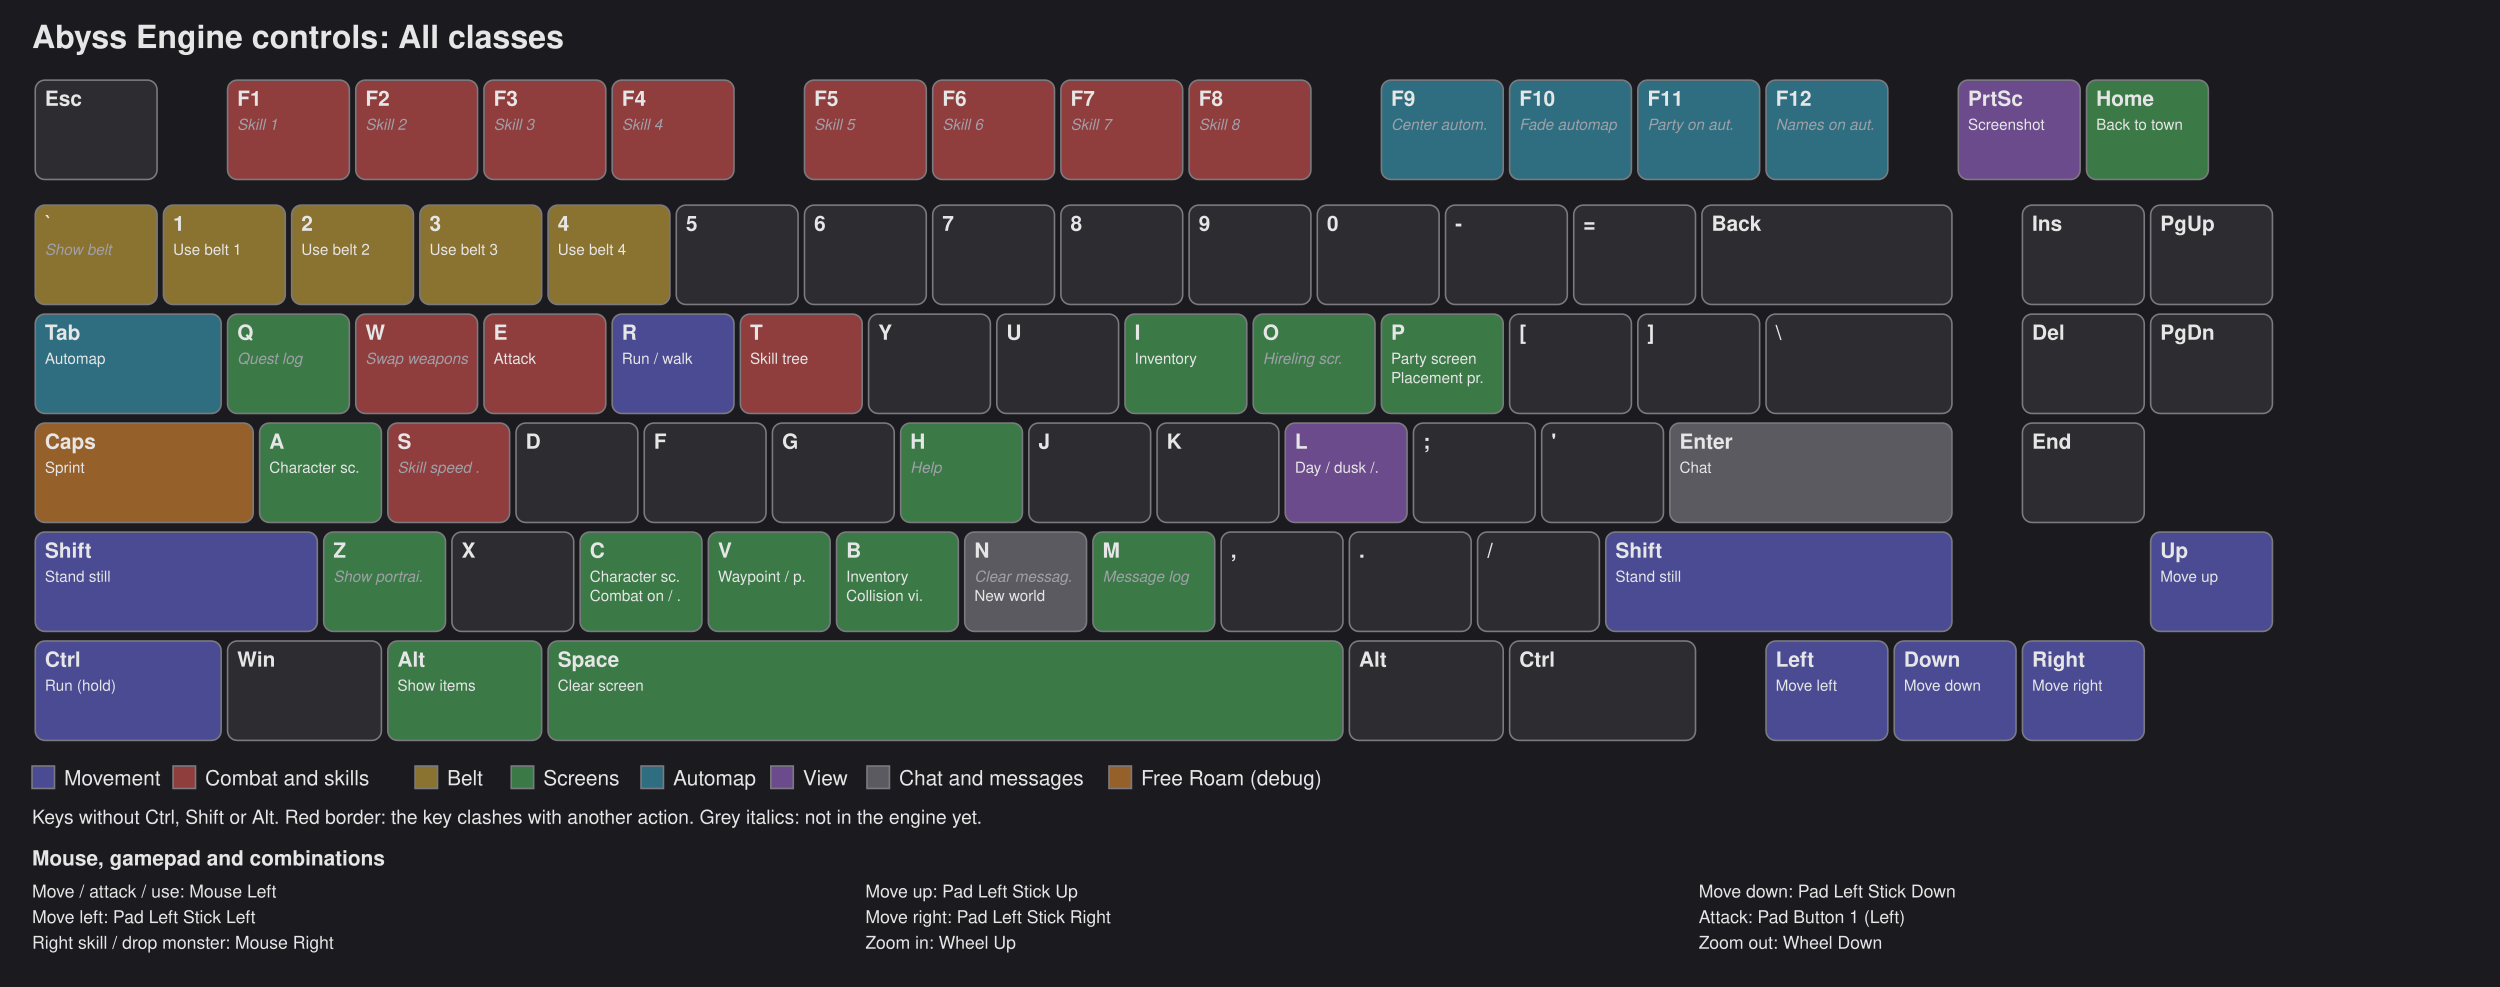
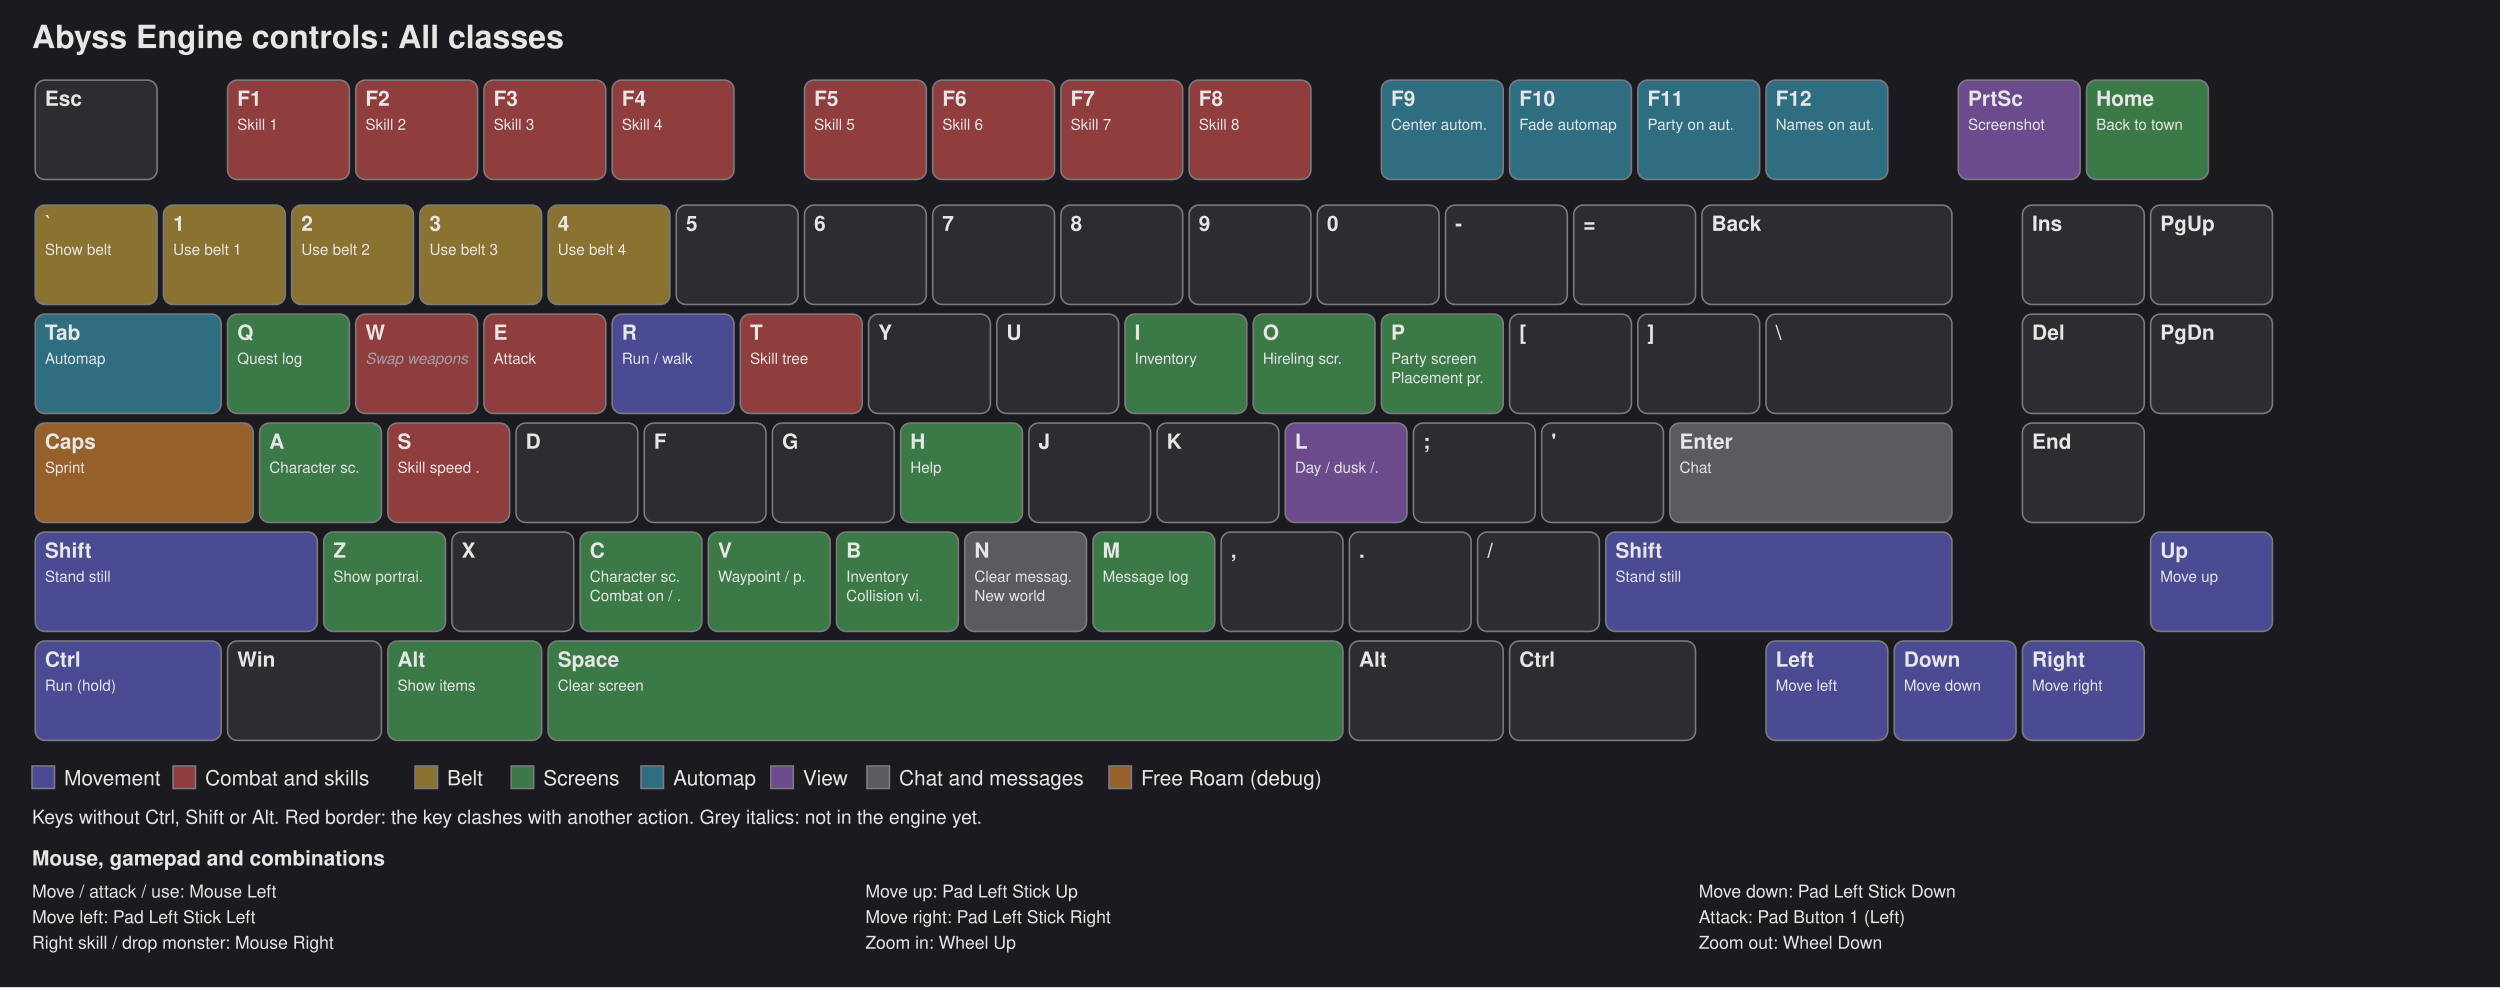
<svg xmlns="http://www.w3.org/2000/svg" width="1560" height="616" viewBox="0 0 1560 616" font-family="Segoe UI, Helvetica, Arial, sans-serif" fill="#e6e6e6">
  <rect width="100%" height="100%" fill="#1b1b1f" />
  <text x="20" y="30" font-size="20" font-weight="bold">Abyss Engine controls: All classes</text>
  <rect x="22" y="50" width="76" height="62" rx="6" fill="#2c2c31" stroke="#7a7a80" stroke-width="1" />
  <text x="28" y="66" font-size="13" font-weight="bold">Esc</text>
  <rect x="142" y="50" width="76" height="62" rx="6" fill="#8f3d3d" stroke="#7a7a80" stroke-width="1" />
  <text x="148" y="66" font-size="13" font-weight="bold">F1</text>
-   <text x="148" y="81" font-size="9.5" fill="#a0a0a8" font-style="italic">Skill 1</text>
+   <text x="148" y="81" font-size="9.5">Skill 1</text>
  <rect x="222" y="50" width="76" height="62" rx="6" fill="#8f3d3d" stroke="#7a7a80" stroke-width="1" />
  <text x="228" y="66" font-size="13" font-weight="bold">F2</text>
-   <text x="228" y="81" font-size="9.5" fill="#a0a0a8" font-style="italic">Skill 2</text>
+   <text x="228" y="81" font-size="9.5">Skill 2</text>
  <rect x="302" y="50" width="76" height="62" rx="6" fill="#8f3d3d" stroke="#7a7a80" stroke-width="1" />
  <text x="308" y="66" font-size="13" font-weight="bold">F3</text>
-   <text x="308" y="81" font-size="9.5" fill="#a0a0a8" font-style="italic">Skill 3</text>
+   <text x="308" y="81" font-size="9.5">Skill 3</text>
  <rect x="382" y="50" width="76" height="62" rx="6" fill="#8f3d3d" stroke="#7a7a80" stroke-width="1" />
  <text x="388" y="66" font-size="13" font-weight="bold">F4</text>
-   <text x="388" y="81" font-size="9.5" fill="#a0a0a8" font-style="italic">Skill 4</text>
+   <text x="388" y="81" font-size="9.5">Skill 4</text>
  <rect x="502" y="50" width="76" height="62" rx="6" fill="#8f3d3d" stroke="#7a7a80" stroke-width="1" />
  <text x="508" y="66" font-size="13" font-weight="bold">F5</text>
-   <text x="508" y="81" font-size="9.5" fill="#a0a0a8" font-style="italic">Skill 5</text>
+   <text x="508" y="81" font-size="9.5">Skill 5</text>
  <rect x="582" y="50" width="76" height="62" rx="6" fill="#8f3d3d" stroke="#7a7a80" stroke-width="1" />
  <text x="588" y="66" font-size="13" font-weight="bold">F6</text>
-   <text x="588" y="81" font-size="9.5" fill="#a0a0a8" font-style="italic">Skill 6</text>
+   <text x="588" y="81" font-size="9.5">Skill 6</text>
  <rect x="662" y="50" width="76" height="62" rx="6" fill="#8f3d3d" stroke="#7a7a80" stroke-width="1" />
  <text x="668" y="66" font-size="13" font-weight="bold">F7</text>
-   <text x="668" y="81" font-size="9.5" fill="#a0a0a8" font-style="italic">Skill 7</text>
+   <text x="668" y="81" font-size="9.5">Skill 7</text>
  <rect x="742" y="50" width="76" height="62" rx="6" fill="#8f3d3d" stroke="#7a7a80" stroke-width="1" />
  <text x="748" y="66" font-size="13" font-weight="bold">F8</text>
-   <text x="748" y="81" font-size="9.5" fill="#a0a0a8" font-style="italic">Skill 8</text>
+   <text x="748" y="81" font-size="9.5">Skill 8</text>
  <rect x="862" y="50" width="76" height="62" rx="6" fill="#2e6e80" stroke="#7a7a80" stroke-width="1" />
  <text x="868" y="66" font-size="13" font-weight="bold">F9</text>
-   <text x="868" y="81" font-size="9.5" fill="#a0a0a8" font-style="italic">Center autom.</text>
+   <text x="868" y="81" font-size="9.5">Center autom.</text>
  <rect x="942" y="50" width="76" height="62" rx="6" fill="#2e6e80" stroke="#7a7a80" stroke-width="1" />
  <text x="948" y="66" font-size="13" font-weight="bold">F10</text>
-   <text x="948" y="81" font-size="9.5" fill="#a0a0a8" font-style="italic">Fade automap</text>
+   <text x="948" y="81" font-size="9.5">Fade automap</text>
  <rect x="1022" y="50" width="76" height="62" rx="6" fill="#2e6e80" stroke="#7a7a80" stroke-width="1" />
  <text x="1028" y="66" font-size="13" font-weight="bold">F11</text>
-   <text x="1028" y="81" font-size="9.5" fill="#a0a0a8" font-style="italic">Party on aut.</text>
+   <text x="1028" y="81" font-size="9.5">Party on aut.</text>
  <rect x="1102" y="50" width="76" height="62" rx="6" fill="#2e6e80" stroke="#7a7a80" stroke-width="1" />
  <text x="1108" y="66" font-size="13" font-weight="bold">F12</text>
-   <text x="1108" y="81" font-size="9.5" fill="#a0a0a8" font-style="italic">Names on aut.</text>
+   <text x="1108" y="81" font-size="9.5">Names on aut.</text>
  <rect x="1222" y="50" width="76" height="62" rx="6" fill="#6c4b8c" stroke="#7a7a80" stroke-width="1" />
  <text x="1228" y="66" font-size="13" font-weight="bold">PrtSc</text>
  <text x="1228" y="81" font-size="9.5">Screenshot</text>
  <rect x="1302" y="50" width="76" height="62" rx="6" fill="#3b7a47" stroke="#7a7a80" stroke-width="1" />
  <text x="1308" y="66" font-size="13" font-weight="bold">Home</text>
  <text x="1308" y="81" font-size="9.5">Back to town</text>
  <rect x="22" y="128" width="76" height="62" rx="6" fill="#8a7230" stroke="#7a7a80" stroke-width="1" />
  <text x="28" y="144" font-size="13" font-weight="bold">`</text>
-   <text x="28" y="159" font-size="9.5" fill="#a0a0a8" font-style="italic">Show belt</text>
+   <text x="28" y="159" font-size="9.5">Show belt</text>
  <rect x="102" y="128" width="76" height="62" rx="6" fill="#8a7230" stroke="#7a7a80" stroke-width="1" />
  <text x="108" y="144" font-size="13" font-weight="bold">1</text>
  <text x="108" y="159" font-size="9.5">Use belt 1</text>
  <rect x="182" y="128" width="76" height="62" rx="6" fill="#8a7230" stroke="#7a7a80" stroke-width="1" />
  <text x="188" y="144" font-size="13" font-weight="bold">2</text>
  <text x="188" y="159" font-size="9.5">Use belt 2</text>
  <rect x="262" y="128" width="76" height="62" rx="6" fill="#8a7230" stroke="#7a7a80" stroke-width="1" />
  <text x="268" y="144" font-size="13" font-weight="bold">3</text>
  <text x="268" y="159" font-size="9.5">Use belt 3</text>
  <rect x="342" y="128" width="76" height="62" rx="6" fill="#8a7230" stroke="#7a7a80" stroke-width="1" />
  <text x="348" y="144" font-size="13" font-weight="bold">4</text>
  <text x="348" y="159" font-size="9.5">Use belt 4</text>
  <rect x="422" y="128" width="76" height="62" rx="6" fill="#2c2c31" stroke="#7a7a80" stroke-width="1" />
  <text x="428" y="144" font-size="13" font-weight="bold">5</text>
  <rect x="502" y="128" width="76" height="62" rx="6" fill="#2c2c31" stroke="#7a7a80" stroke-width="1" />
  <text x="508" y="144" font-size="13" font-weight="bold">6</text>
  <rect x="582" y="128" width="76" height="62" rx="6" fill="#2c2c31" stroke="#7a7a80" stroke-width="1" />
  <text x="588" y="144" font-size="13" font-weight="bold">7</text>
  <rect x="662" y="128" width="76" height="62" rx="6" fill="#2c2c31" stroke="#7a7a80" stroke-width="1" />
  <text x="668" y="144" font-size="13" font-weight="bold">8</text>
  <rect x="742" y="128" width="76" height="62" rx="6" fill="#2c2c31" stroke="#7a7a80" stroke-width="1" />
  <text x="748" y="144" font-size="13" font-weight="bold">9</text>
  <rect x="822" y="128" width="76" height="62" rx="6" fill="#2c2c31" stroke="#7a7a80" stroke-width="1" />
  <text x="828" y="144" font-size="13" font-weight="bold">0</text>
  <rect x="902" y="128" width="76" height="62" rx="6" fill="#2c2c31" stroke="#7a7a80" stroke-width="1" />
  <text x="908" y="144" font-size="13" font-weight="bold">-</text>
  <rect x="982" y="128" width="76" height="62" rx="6" fill="#2c2c31" stroke="#7a7a80" stroke-width="1" />
  <text x="988" y="144" font-size="13" font-weight="bold">=</text>
  <rect x="1062" y="128" width="156" height="62" rx="6" fill="#2c2c31" stroke="#7a7a80" stroke-width="1" />
  <text x="1068" y="144" font-size="13" font-weight="bold">Back</text>
  <rect x="1262" y="128" width="76" height="62" rx="6" fill="#2c2c31" stroke="#7a7a80" stroke-width="1" />
  <text x="1268" y="144" font-size="13" font-weight="bold">Ins</text>
  <rect x="1342" y="128" width="76" height="62" rx="6" fill="#2c2c31" stroke="#7a7a80" stroke-width="1" />
  <text x="1348" y="144" font-size="13" font-weight="bold">PgUp</text>
  <rect x="22" y="196" width="116" height="62" rx="6" fill="#2e6e80" stroke="#7a7a80" stroke-width="1" />
  <text x="28" y="212" font-size="13" font-weight="bold">Tab</text>
  <text x="28" y="227" font-size="9.5">Automap</text>
  <rect x="142" y="196" width="76" height="62" rx="6" fill="#3b7a47" stroke="#7a7a80" stroke-width="1" />
  <text x="148" y="212" font-size="13" font-weight="bold">Q</text>
-   <text x="148" y="227" font-size="9.5" fill="#a0a0a8" font-style="italic">Quest log</text>
+   <text x="148" y="227" font-size="9.5">Quest log</text>
  <rect x="222" y="196" width="76" height="62" rx="6" fill="#8f3d3d" stroke="#7a7a80" stroke-width="1" />
  <text x="228" y="212" font-size="13" font-weight="bold">W</text>
  <text x="228" y="227" font-size="9.5" fill="#a0a0a8" font-style="italic">Swap weapons</text>
  <rect x="302" y="196" width="76" height="62" rx="6" fill="#8f3d3d" stroke="#7a7a80" stroke-width="1" />
  <text x="308" y="212" font-size="13" font-weight="bold">E</text>
  <text x="308" y="227" font-size="9.5">Attack</text>
  <rect x="382" y="196" width="76" height="62" rx="6" fill="#4b4b94" stroke="#7a7a80" stroke-width="1" />
  <text x="388" y="212" font-size="13" font-weight="bold">R</text>
  <text x="388" y="227" font-size="9.5">Run / walk</text>
  <rect x="462" y="196" width="76" height="62" rx="6" fill="#8f3d3d" stroke="#7a7a80" stroke-width="1" />
  <text x="468" y="212" font-size="13" font-weight="bold">T</text>
  <text x="468" y="227" font-size="9.5">Skill tree</text>
  <rect x="542" y="196" width="76" height="62" rx="6" fill="#2c2c31" stroke="#7a7a80" stroke-width="1" />
  <text x="548" y="212" font-size="13" font-weight="bold">Y</text>
  <rect x="622" y="196" width="76" height="62" rx="6" fill="#2c2c31" stroke="#7a7a80" stroke-width="1" />
  <text x="628" y="212" font-size="13" font-weight="bold">U</text>
  <rect x="702" y="196" width="76" height="62" rx="6" fill="#3b7a47" stroke="#7a7a80" stroke-width="1" />
  <text x="708" y="212" font-size="13" font-weight="bold">I</text>
  <text x="708" y="227" font-size="9.5">Inventory</text>
  <rect x="782" y="196" width="76" height="62" rx="6" fill="#3b7a47" stroke="#7a7a80" stroke-width="1" />
  <text x="788" y="212" font-size="13" font-weight="bold">O</text>
-   <text x="788" y="227" font-size="9.5" fill="#a0a0a8" font-style="italic">Hireling scr.</text>
+   <text x="788" y="227" font-size="9.5">Hireling scr.</text>
  <rect x="862" y="196" width="76" height="62" rx="6" fill="#3b7a47" stroke="#7a7a80" stroke-width="1" />
  <text x="868" y="212" font-size="13" font-weight="bold">P</text>
  <text x="868" y="227" font-size="9.5">Party screen</text>
  <text x="868" y="239" font-size="9.5">Placement pr.</text>
  <rect x="942" y="196" width="76" height="62" rx="6" fill="#2c2c31" stroke="#7a7a80" stroke-width="1" />
  <text x="948" y="212" font-size="13" font-weight="bold">[</text>
  <rect x="1022" y="196" width="76" height="62" rx="6" fill="#2c2c31" stroke="#7a7a80" stroke-width="1" />
  <text x="1028" y="212" font-size="13" font-weight="bold">]</text>
  <rect x="1102" y="196" width="116" height="62" rx="6" fill="#2c2c31" stroke="#7a7a80" stroke-width="1" />
  <text x="1108" y="212" font-size="13" font-weight="bold">\</text>
  <rect x="1262" y="196" width="76" height="62" rx="6" fill="#2c2c31" stroke="#7a7a80" stroke-width="1" />
  <text x="1268" y="212" font-size="13" font-weight="bold">Del</text>
  <rect x="1342" y="196" width="76" height="62" rx="6" fill="#2c2c31" stroke="#7a7a80" stroke-width="1" />
  <text x="1348" y="212" font-size="13" font-weight="bold">PgDn</text>
  <rect x="22" y="264" width="136" height="62" rx="6" fill="#95602a" stroke="#7a7a80" stroke-width="1" />
  <text x="28" y="280" font-size="13" font-weight="bold">Caps</text>
  <text x="28" y="295" font-size="9.5">Sprint</text>
  <rect x="162" y="264" width="76" height="62" rx="6" fill="#3b7a47" stroke="#7a7a80" stroke-width="1" />
  <text x="168" y="280" font-size="13" font-weight="bold">A</text>
  <text x="168" y="295" font-size="9.5">Character sc.</text>
  <rect x="242" y="264" width="76" height="62" rx="6" fill="#8f3d3d" stroke="#7a7a80" stroke-width="1" />
  <text x="248" y="280" font-size="13" font-weight="bold">S</text>
-   <text x="248" y="295" font-size="9.5" fill="#a0a0a8" font-style="italic">Skill speed .</text>
+   <text x="248" y="295" font-size="9.5">Skill speed .</text>
  <rect x="322" y="264" width="76" height="62" rx="6" fill="#2c2c31" stroke="#7a7a80" stroke-width="1" />
  <text x="328" y="280" font-size="13" font-weight="bold">D</text>
  <rect x="402" y="264" width="76" height="62" rx="6" fill="#2c2c31" stroke="#7a7a80" stroke-width="1" />
  <text x="408" y="280" font-size="13" font-weight="bold">F</text>
  <rect x="482" y="264" width="76" height="62" rx="6" fill="#2c2c31" stroke="#7a7a80" stroke-width="1" />
  <text x="488" y="280" font-size="13" font-weight="bold">G</text>
  <rect x="562" y="264" width="76" height="62" rx="6" fill="#3b7a47" stroke="#7a7a80" stroke-width="1" />
  <text x="568" y="280" font-size="13" font-weight="bold">H</text>
-   <text x="568" y="295" font-size="9.5" fill="#a0a0a8" font-style="italic">Help</text>
+   <text x="568" y="295" font-size="9.5">Help</text>
  <rect x="642" y="264" width="76" height="62" rx="6" fill="#2c2c31" stroke="#7a7a80" stroke-width="1" />
  <text x="648" y="280" font-size="13" font-weight="bold">J</text>
  <rect x="722" y="264" width="76" height="62" rx="6" fill="#2c2c31" stroke="#7a7a80" stroke-width="1" />
  <text x="728" y="280" font-size="13" font-weight="bold">K</text>
  <rect x="802" y="264" width="76" height="62" rx="6" fill="#6c4b8c" stroke="#7a7a80" stroke-width="1" />
  <text x="808" y="280" font-size="13" font-weight="bold">L</text>
  <text x="808" y="295" font-size="9.5">Day / dusk /.</text>
  <rect x="882" y="264" width="76" height="62" rx="6" fill="#2c2c31" stroke="#7a7a80" stroke-width="1" />
  <text x="888" y="280" font-size="13" font-weight="bold">;</text>
  <rect x="962" y="264" width="76" height="62" rx="6" fill="#2c2c31" stroke="#7a7a80" stroke-width="1" />
  <text x="968" y="280" font-size="13" font-weight="bold">'</text>
  <rect x="1042" y="264" width="176" height="62" rx="6" fill="#5a5a60" stroke="#7a7a80" stroke-width="1" />
  <text x="1048" y="280" font-size="13" font-weight="bold">Enter</text>
  <text x="1048" y="295" font-size="9.5">Chat</text>
  <rect x="1262" y="264" width="76" height="62" rx="6" fill="#2c2c31" stroke="#7a7a80" stroke-width="1" />
  <text x="1268" y="280" font-size="13" font-weight="bold">End</text>
  <rect x="22" y="332" width="176" height="62" rx="6" fill="#4b4b94" stroke="#7a7a80" stroke-width="1" />
  <text x="28" y="348" font-size="13" font-weight="bold">Shift</text>
  <text x="28" y="363" font-size="9.5">Stand still</text>
  <rect x="202" y="332" width="76" height="62" rx="6" fill="#3b7a47" stroke="#7a7a80" stroke-width="1" />
  <text x="208" y="348" font-size="13" font-weight="bold">Z</text>
-   <text x="208" y="363" font-size="9.5" fill="#a0a0a8" font-style="italic">Show portrai.</text>
+   <text x="208" y="363" font-size="9.5">Show portrai.</text>
  <rect x="282" y="332" width="76" height="62" rx="6" fill="#2c2c31" stroke="#7a7a80" stroke-width="1" />
  <text x="288" y="348" font-size="13" font-weight="bold">X</text>
  <rect x="362" y="332" width="76" height="62" rx="6" fill="#3b7a47" stroke="#7a7a80" stroke-width="1" />
  <text x="368" y="348" font-size="13" font-weight="bold">C</text>
  <text x="368" y="363" font-size="9.5">Character sc.</text>
  <text x="368" y="375" font-size="9.5">Combat on / .</text>
  <rect x="442" y="332" width="76" height="62" rx="6" fill="#3b7a47" stroke="#7a7a80" stroke-width="1" />
  <text x="448" y="348" font-size="13" font-weight="bold">V</text>
  <text x="448" y="363" font-size="9.5">Waypoint / p.</text>
  <rect x="522" y="332" width="76" height="62" rx="6" fill="#3b7a47" stroke="#7a7a80" stroke-width="1" />
  <text x="528" y="348" font-size="13" font-weight="bold">B</text>
  <text x="528" y="363" font-size="9.5">Inventory</text>
  <text x="528" y="375" font-size="9.5">Collision vi.</text>
  <rect x="602" y="332" width="76" height="62" rx="6" fill="#5a5a60" stroke="#7a7a80" stroke-width="1" />
  <text x="608" y="348" font-size="13" font-weight="bold">N</text>
-   <text x="608" y="363" font-size="9.5" fill="#a0a0a8" font-style="italic">Clear messag.</text>
+   <text x="608" y="363" font-size="9.5">Clear messag.</text>
  <text x="608" y="375" font-size="9.5">New world</text>
  <rect x="682" y="332" width="76" height="62" rx="6" fill="#3b7a47" stroke="#7a7a80" stroke-width="1" />
  <text x="688" y="348" font-size="13" font-weight="bold">M</text>
-   <text x="688" y="363" font-size="9.5" fill="#a0a0a8" font-style="italic">Message log</text>
+   <text x="688" y="363" font-size="9.5">Message log</text>
  <rect x="762" y="332" width="76" height="62" rx="6" fill="#2c2c31" stroke="#7a7a80" stroke-width="1" />
  <text x="768" y="348" font-size="13" font-weight="bold">,</text>
  <rect x="842" y="332" width="76" height="62" rx="6" fill="#2c2c31" stroke="#7a7a80" stroke-width="1" />
  <text x="848" y="348" font-size="13" font-weight="bold">.</text>
  <rect x="922" y="332" width="76" height="62" rx="6" fill="#2c2c31" stroke="#7a7a80" stroke-width="1" />
  <text x="928" y="348" font-size="13" font-weight="bold">/</text>
  <rect x="1002" y="332" width="216" height="62" rx="6" fill="#4b4b94" stroke="#7a7a80" stroke-width="1" />
  <text x="1008" y="348" font-size="13" font-weight="bold">Shift</text>
  <text x="1008" y="363" font-size="9.5">Stand still</text>
  <rect x="1342" y="332" width="76" height="62" rx="6" fill="#4b4b94" stroke="#7a7a80" stroke-width="1" />
  <text x="1348" y="348" font-size="13" font-weight="bold">Up</text>
  <text x="1348" y="363" font-size="9.5">Move up</text>
  <rect x="22" y="400" width="116" height="62" rx="6" fill="#4b4b94" stroke="#7a7a80" stroke-width="1" />
  <text x="28" y="416" font-size="13" font-weight="bold">Ctrl</text>
  <text x="28" y="431" font-size="9.5">Run (hold)</text>
  <rect x="142" y="400" width="96" height="62" rx="6" fill="#2c2c31" stroke="#7a7a80" stroke-width="1" />
  <text x="148" y="416" font-size="13" font-weight="bold">Win</text>
  <rect x="242" y="400" width="96" height="62" rx="6" fill="#3b7a47" stroke="#7a7a80" stroke-width="1" />
  <text x="248" y="416" font-size="13" font-weight="bold">Alt</text>
  <text x="248" y="431" font-size="9.5">Show items</text>
  <rect x="342" y="400" width="496" height="62" rx="6" fill="#3b7a47" stroke="#7a7a80" stroke-width="1" />
  <text x="348" y="416" font-size="13" font-weight="bold">Space</text>
  <text x="348" y="431" font-size="9.5">Clear screen</text>
  <rect x="842" y="400" width="96" height="62" rx="6" fill="#2c2c31" stroke="#7a7a80" stroke-width="1" />
  <text x="848" y="416" font-size="13" font-weight="bold">Alt</text>
  <rect x="942" y="400" width="116" height="62" rx="6" fill="#2c2c31" stroke="#7a7a80" stroke-width="1" />
  <text x="948" y="416" font-size="13" font-weight="bold">Ctrl</text>
  <rect x="1102" y="400" width="76" height="62" rx="6" fill="#4b4b94" stroke="#7a7a80" stroke-width="1" />
  <text x="1108" y="416" font-size="13" font-weight="bold">Left</text>
  <text x="1108" y="431" font-size="9.5">Move left</text>
  <rect x="1182" y="400" width="76" height="62" rx="6" fill="#4b4b94" stroke="#7a7a80" stroke-width="1" />
  <text x="1188" y="416" font-size="13" font-weight="bold">Down</text>
  <text x="1188" y="431" font-size="9.5">Move down</text>
  <rect x="1262" y="400" width="76" height="62" rx="6" fill="#4b4b94" stroke="#7a7a80" stroke-width="1" />
  <text x="1268" y="416" font-size="13" font-weight="bold">Right</text>
  <text x="1268" y="431" font-size="9.5">Move right</text>
  <rect x="20" y="478" width="14" height="14" fill="#4b4b94" stroke="#7a7a80" />
  <text x="40" y="490" font-size="13">Movement</text>
  <rect x="108" y="478" width="14" height="14" fill="#8f3d3d" stroke="#7a7a80" />
  <text x="128" y="490" font-size="13">Combat and skills</text>
  <rect x="259" y="478" width="14" height="14" fill="#8a7230" stroke="#7a7a80" />
  <text x="279" y="490" font-size="13">Belt</text>
  <rect x="319" y="478" width="14" height="14" fill="#3b7a47" stroke="#7a7a80" />
  <text x="339" y="490" font-size="13">Screens</text>
  <rect x="400" y="478" width="14" height="14" fill="#2e6e80" stroke="#7a7a80" />
  <text x="420" y="490" font-size="13">Automap</text>
  <rect x="481" y="478" width="14" height="14" fill="#6c4b8c" stroke="#7a7a80" />
  <text x="501" y="490" font-size="13">View</text>
  <rect x="541" y="478" width="14" height="14" fill="#5a5a60" stroke="#7a7a80" />
  <text x="561" y="490" font-size="13">Chat and messages</text>
  <rect x="692" y="478" width="14" height="14" fill="#95602a" stroke="#7a7a80" />
  <text x="712" y="490" font-size="13">Free Roam (debug)</text>
  <text x="20" y="514" font-size="12">Keys without Ctrl, Shift or Alt. Red border: the key clashes with another action. Grey italics: not in the engine yet.</text>
  <text x="20" y="540" font-size="13" font-weight="bold">Mouse, gamepad and combinations</text>
  <text x="20" y="560" font-size="11">Move / attack / use: Mouse Left</text>
  <text x="540" y="560" font-size="11">Move up: Pad Left Stick Up</text>
  <text x="1060" y="560" font-size="11">Move down: Pad Left Stick Down</text>
  <text x="20" y="576" font-size="11">Move left: Pad Left Stick Left</text>
  <text x="540" y="576" font-size="11">Move right: Pad Left Stick Right</text>
  <text x="1060" y="576" font-size="11">Attack: Pad Button 1 (Left)</text>
  <text x="20" y="592" font-size="11">Right skill / drop monster: Mouse Right</text>
  <text x="540" y="592" font-size="11">Zoom in: Wheel Up</text>
  <text x="1060" y="592" font-size="11">Zoom out: Wheel Down</text>
</svg>
